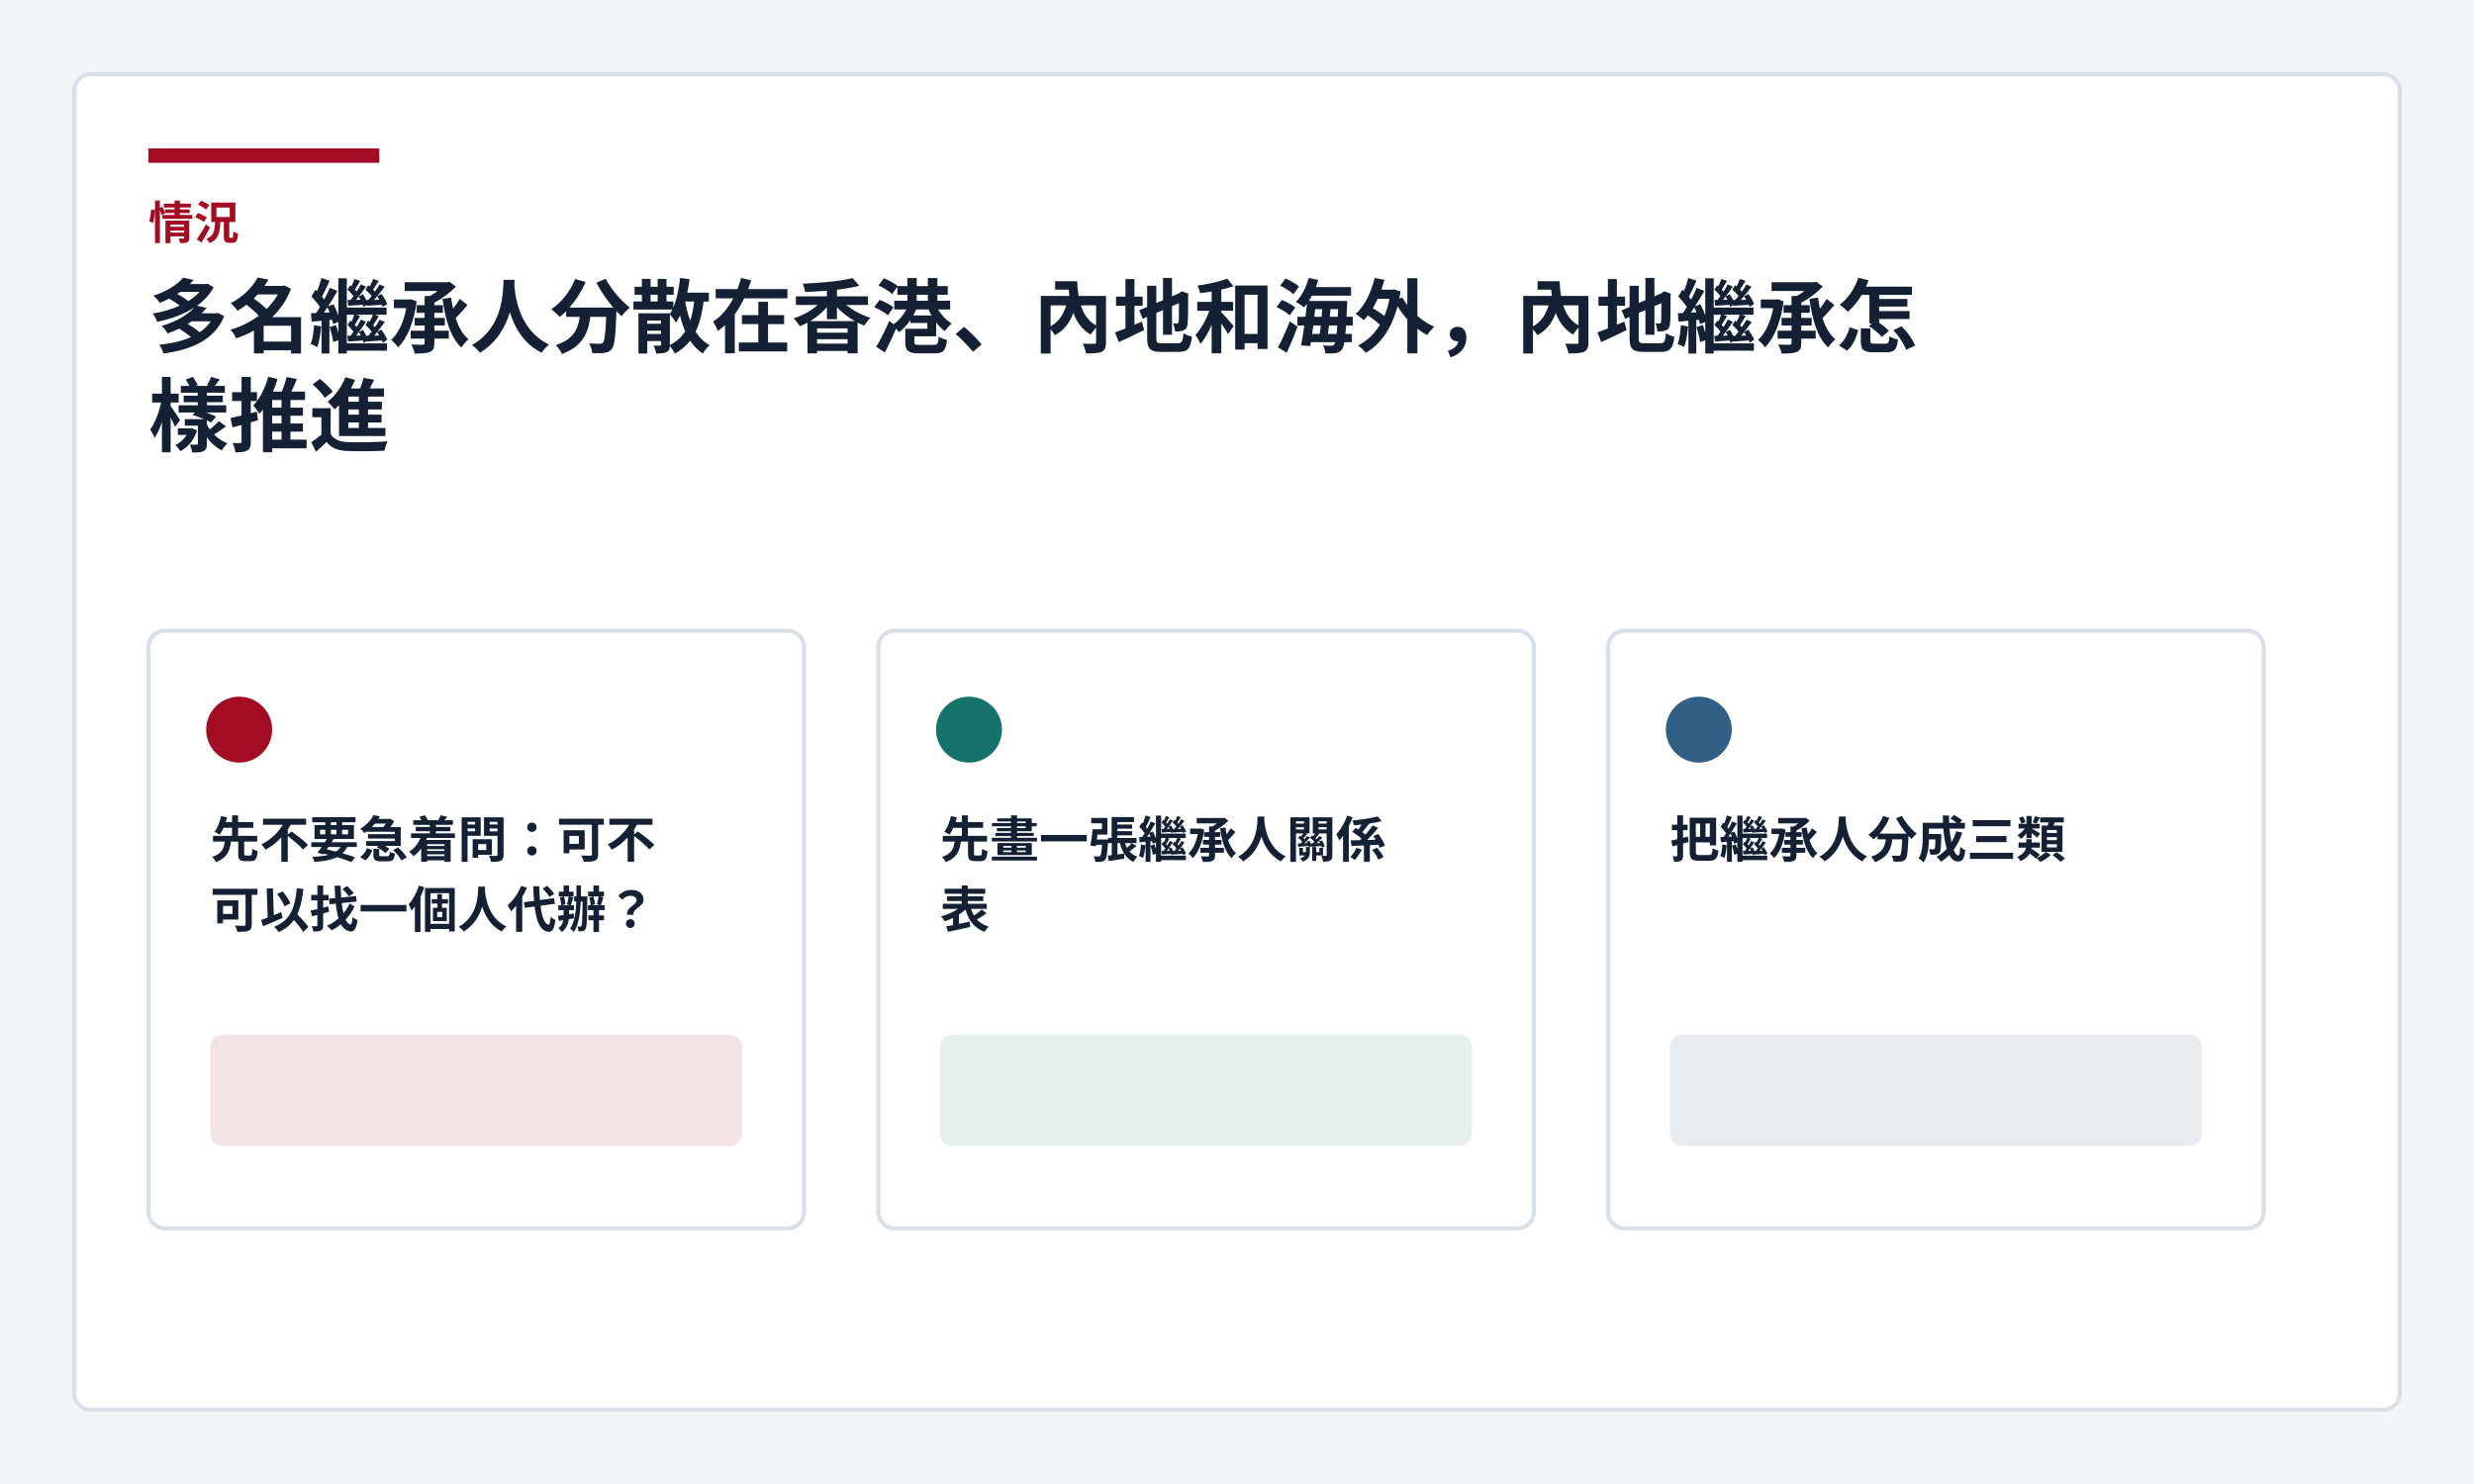
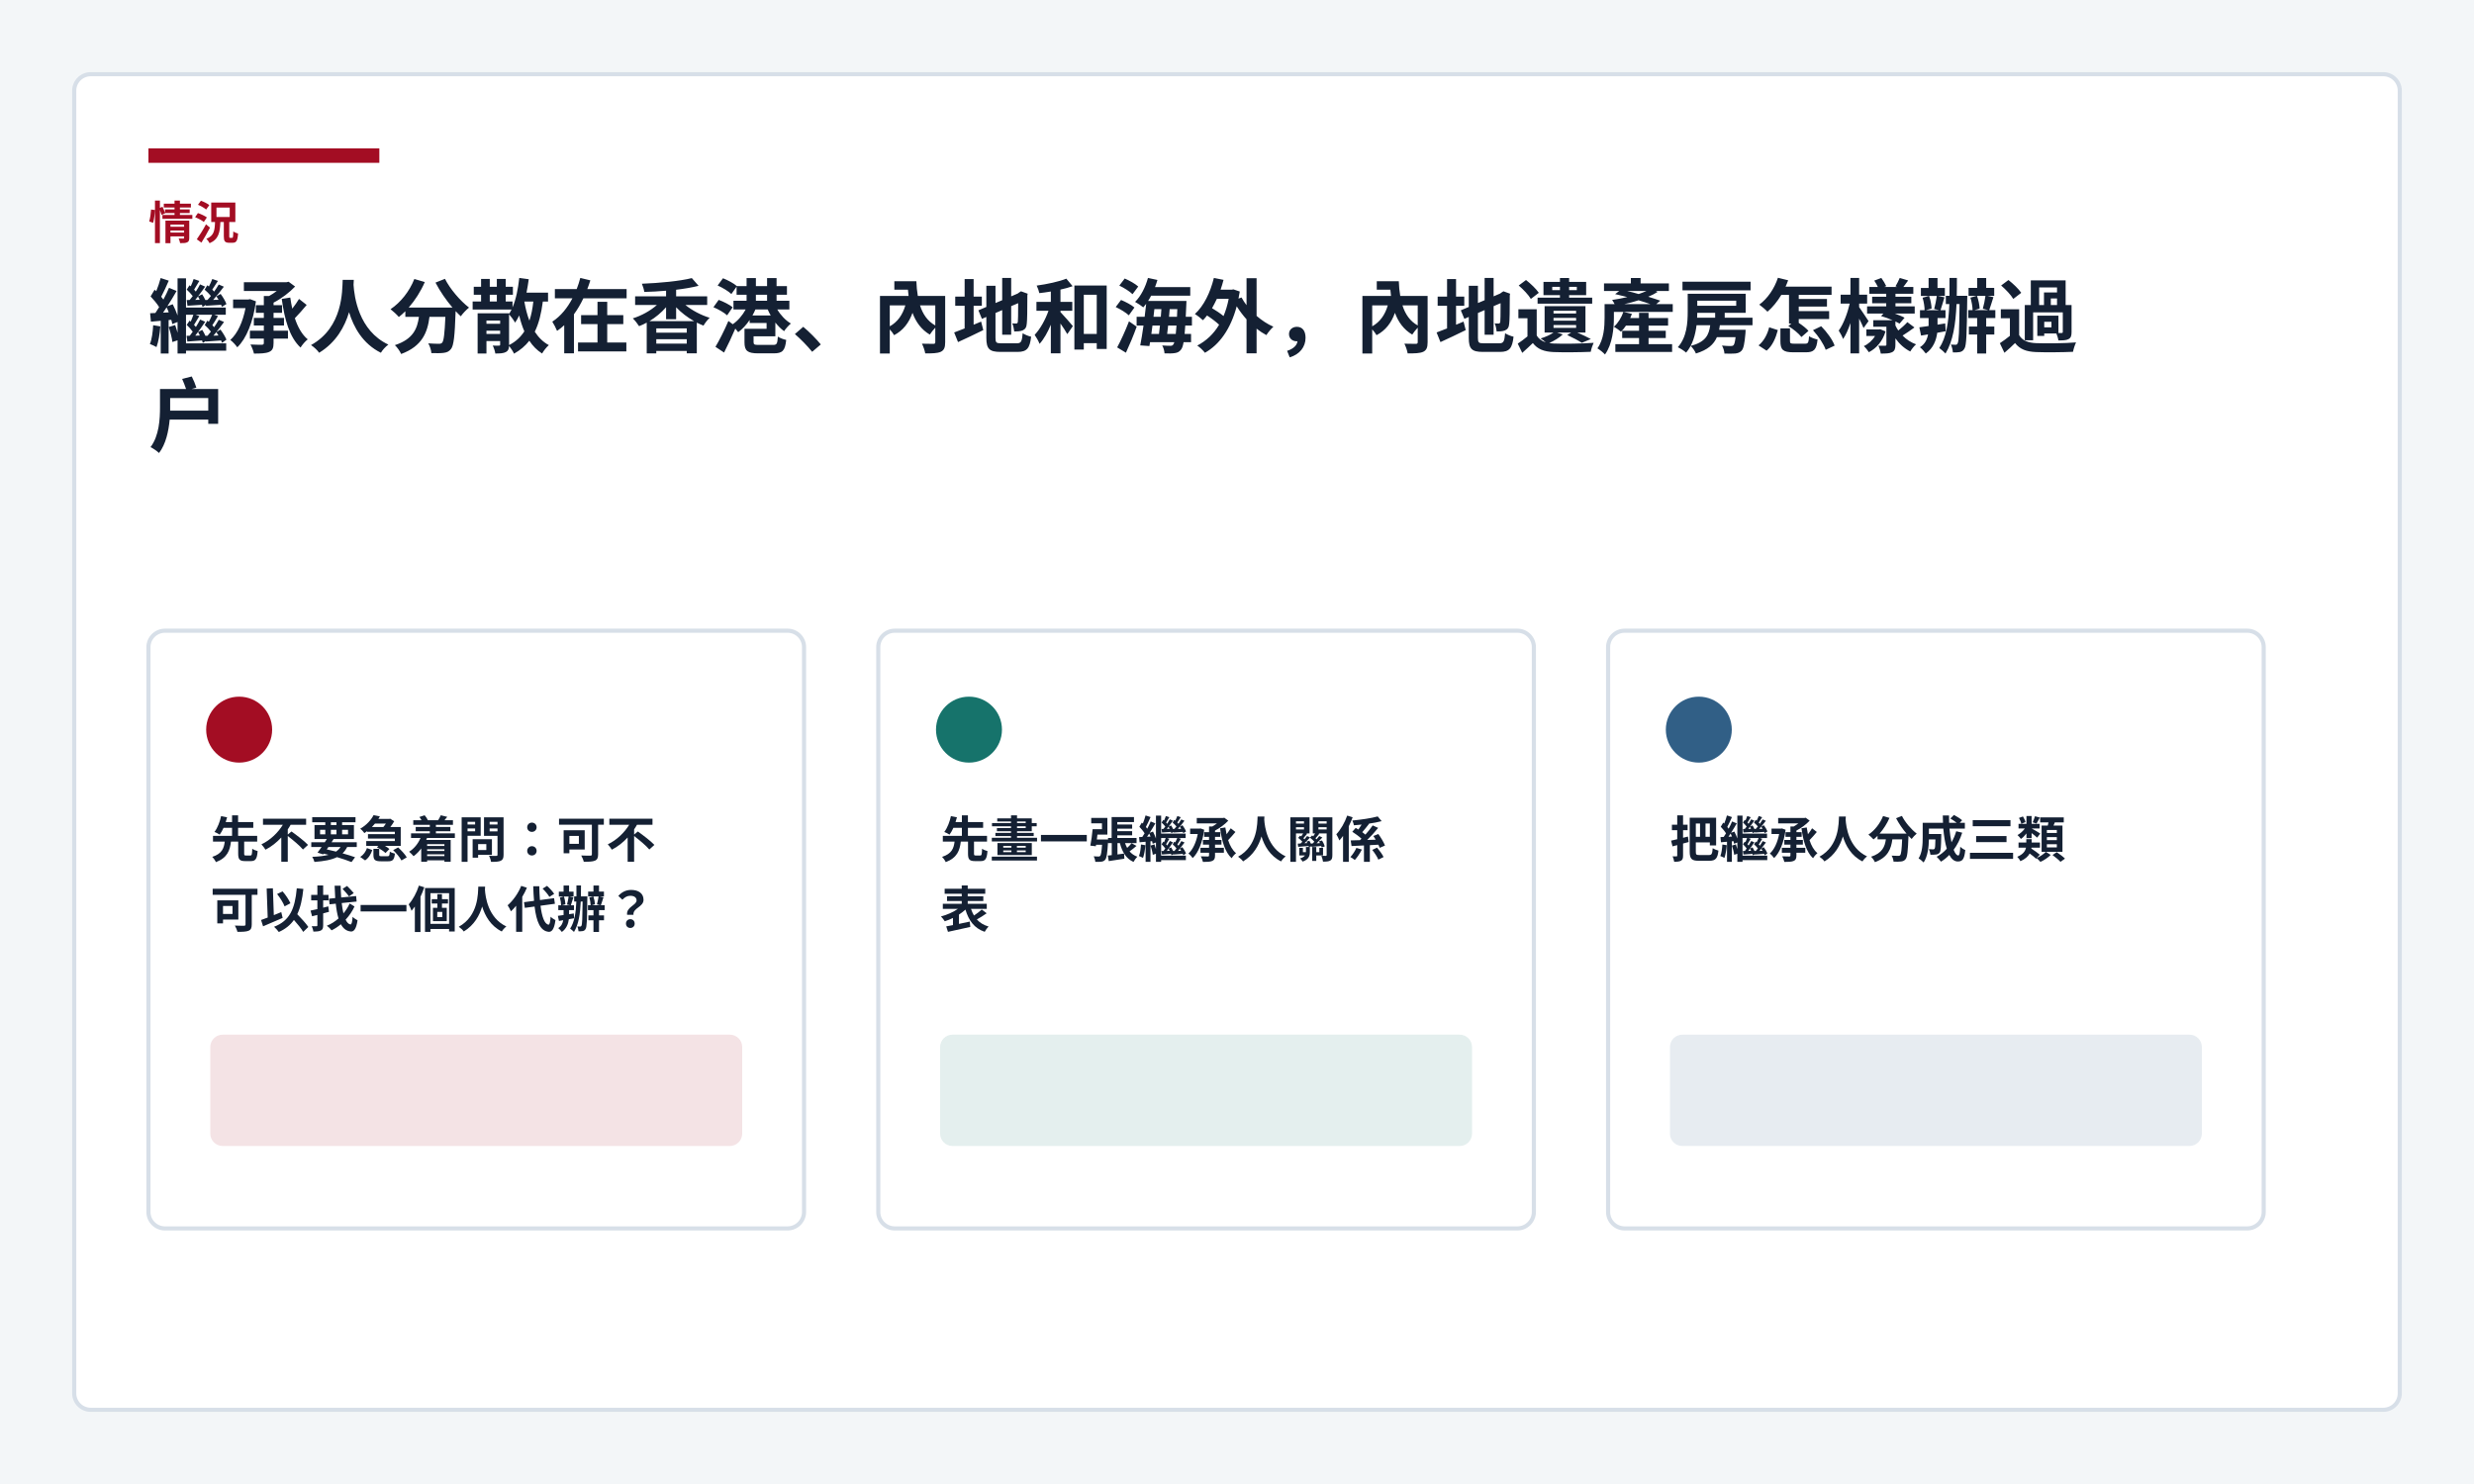
- <svg xmlns="http://www.w3.org/2000/svg" width="1200" height="720" viewBox="0 0 1200 720" role="img" aria-label="多名繼承人分散在香港、內地和海外，內地繼承怎樣推進">
+ <svg xmlns="http://www.w3.org/2000/svg" width="1200" height="720" viewBox="0 0 1200 720" role="img" aria-label="繼承人分散在香港、內地和海外，內地遺產房怎樣辦過户">
  <style>
      .bg{fill:#f3f6f8}.panel{fill:#fff;stroke:#d7dfe8;stroke-width:2}.ink{fill:#142033}.muted{fill:#52647a}.red{fill:#a30d23}.gold{fill:#d39b31}.teal{fill:#16736b}.blue{fill:#315f86}
      .kicker{font:700 22px -apple-system,BlinkMacSystemFont,"Segoe UI","PingFang TC","Microsoft JhengHei",sans-serif;letter-spacing:0}.title{font:760 39px -apple-system,BlinkMacSystemFont,"Segoe UI","PingFang TC","Microsoft JhengHei",sans-serif;letter-spacing:0}.label{font:700 24px -apple-system,BlinkMacSystemFont,"Segoe UI","PingFang TC","Microsoft JhengHei",sans-serif;letter-spacing:0}.small{font:600 20px -apple-system,BlinkMacSystemFont,"Segoe UI","PingFang TC","Microsoft JhengHei",sans-serif;letter-spacing:0}.num{font:760 22px -apple-system,BlinkMacSystemFont,"Segoe UI",sans-serif;letter-spacing:0}
    </style>
  <rect class="bg" width="1200" height="720" />
  <rect class="panel" x="36" y="36" width="1128" height="648" rx="8" />
  <rect class="red" x="72" y="72" width="112" height="7" />
  <text x="72" y="116" text-anchor="start" class="kicker red">情況</text>
-   <text x="72" y="168" text-anchor="start" class="title ink">多名繼承人分散在香港、內地和海外，內地繼承怎</text>
-   <text x="72" y="216" text-anchor="start" class="title ink">樣推進</text>
+   <text x="72" y="168" text-anchor="start" class="title ink">繼承人分散在香港、內地和海外，內地遺產房怎樣辦過</text>
+   <text x="72" y="216" text-anchor="start" class="title ink">户</text>
  <rect class="panel" x="72" y="306" width="318" height="290" rx="8" />
  <circle class="red" cx="116" cy="354" r="16" />
  <text x="102" y="416" text-anchor="start" class="label ink">先不要急着問：可不</text>
  <text x="102" y="450" text-anchor="start" class="label ink">可以找一個人代辦？</text>
  <rect class="red" opacity=".12" x="102" y="502" width="258" height="54" rx="6" />
  <rect class="panel" x="426" y="306" width="318" height="290" rx="8" />
  <circle class="teal" cx="470" cy="354" r="16" />
  <text x="456" y="416" text-anchor="start" class="label ink">先畫一張繼承人關係</text>
  <text x="456" y="450" text-anchor="start" class="label ink">表</text>
  <rect class="teal" opacity=".12" x="456" y="502" width="258" height="54" rx="6" />
  <rect class="panel" x="780" y="306" width="318" height="290" rx="8" />
  <circle class="blue" cx="824" cy="354" r="16" />
  <text x="810" y="416" text-anchor="start" class="label ink">把繼承人分成三類</text>
  <rect class="blue" opacity=".12" x="810" y="502" width="258" height="54" rx="6" />
</svg>
